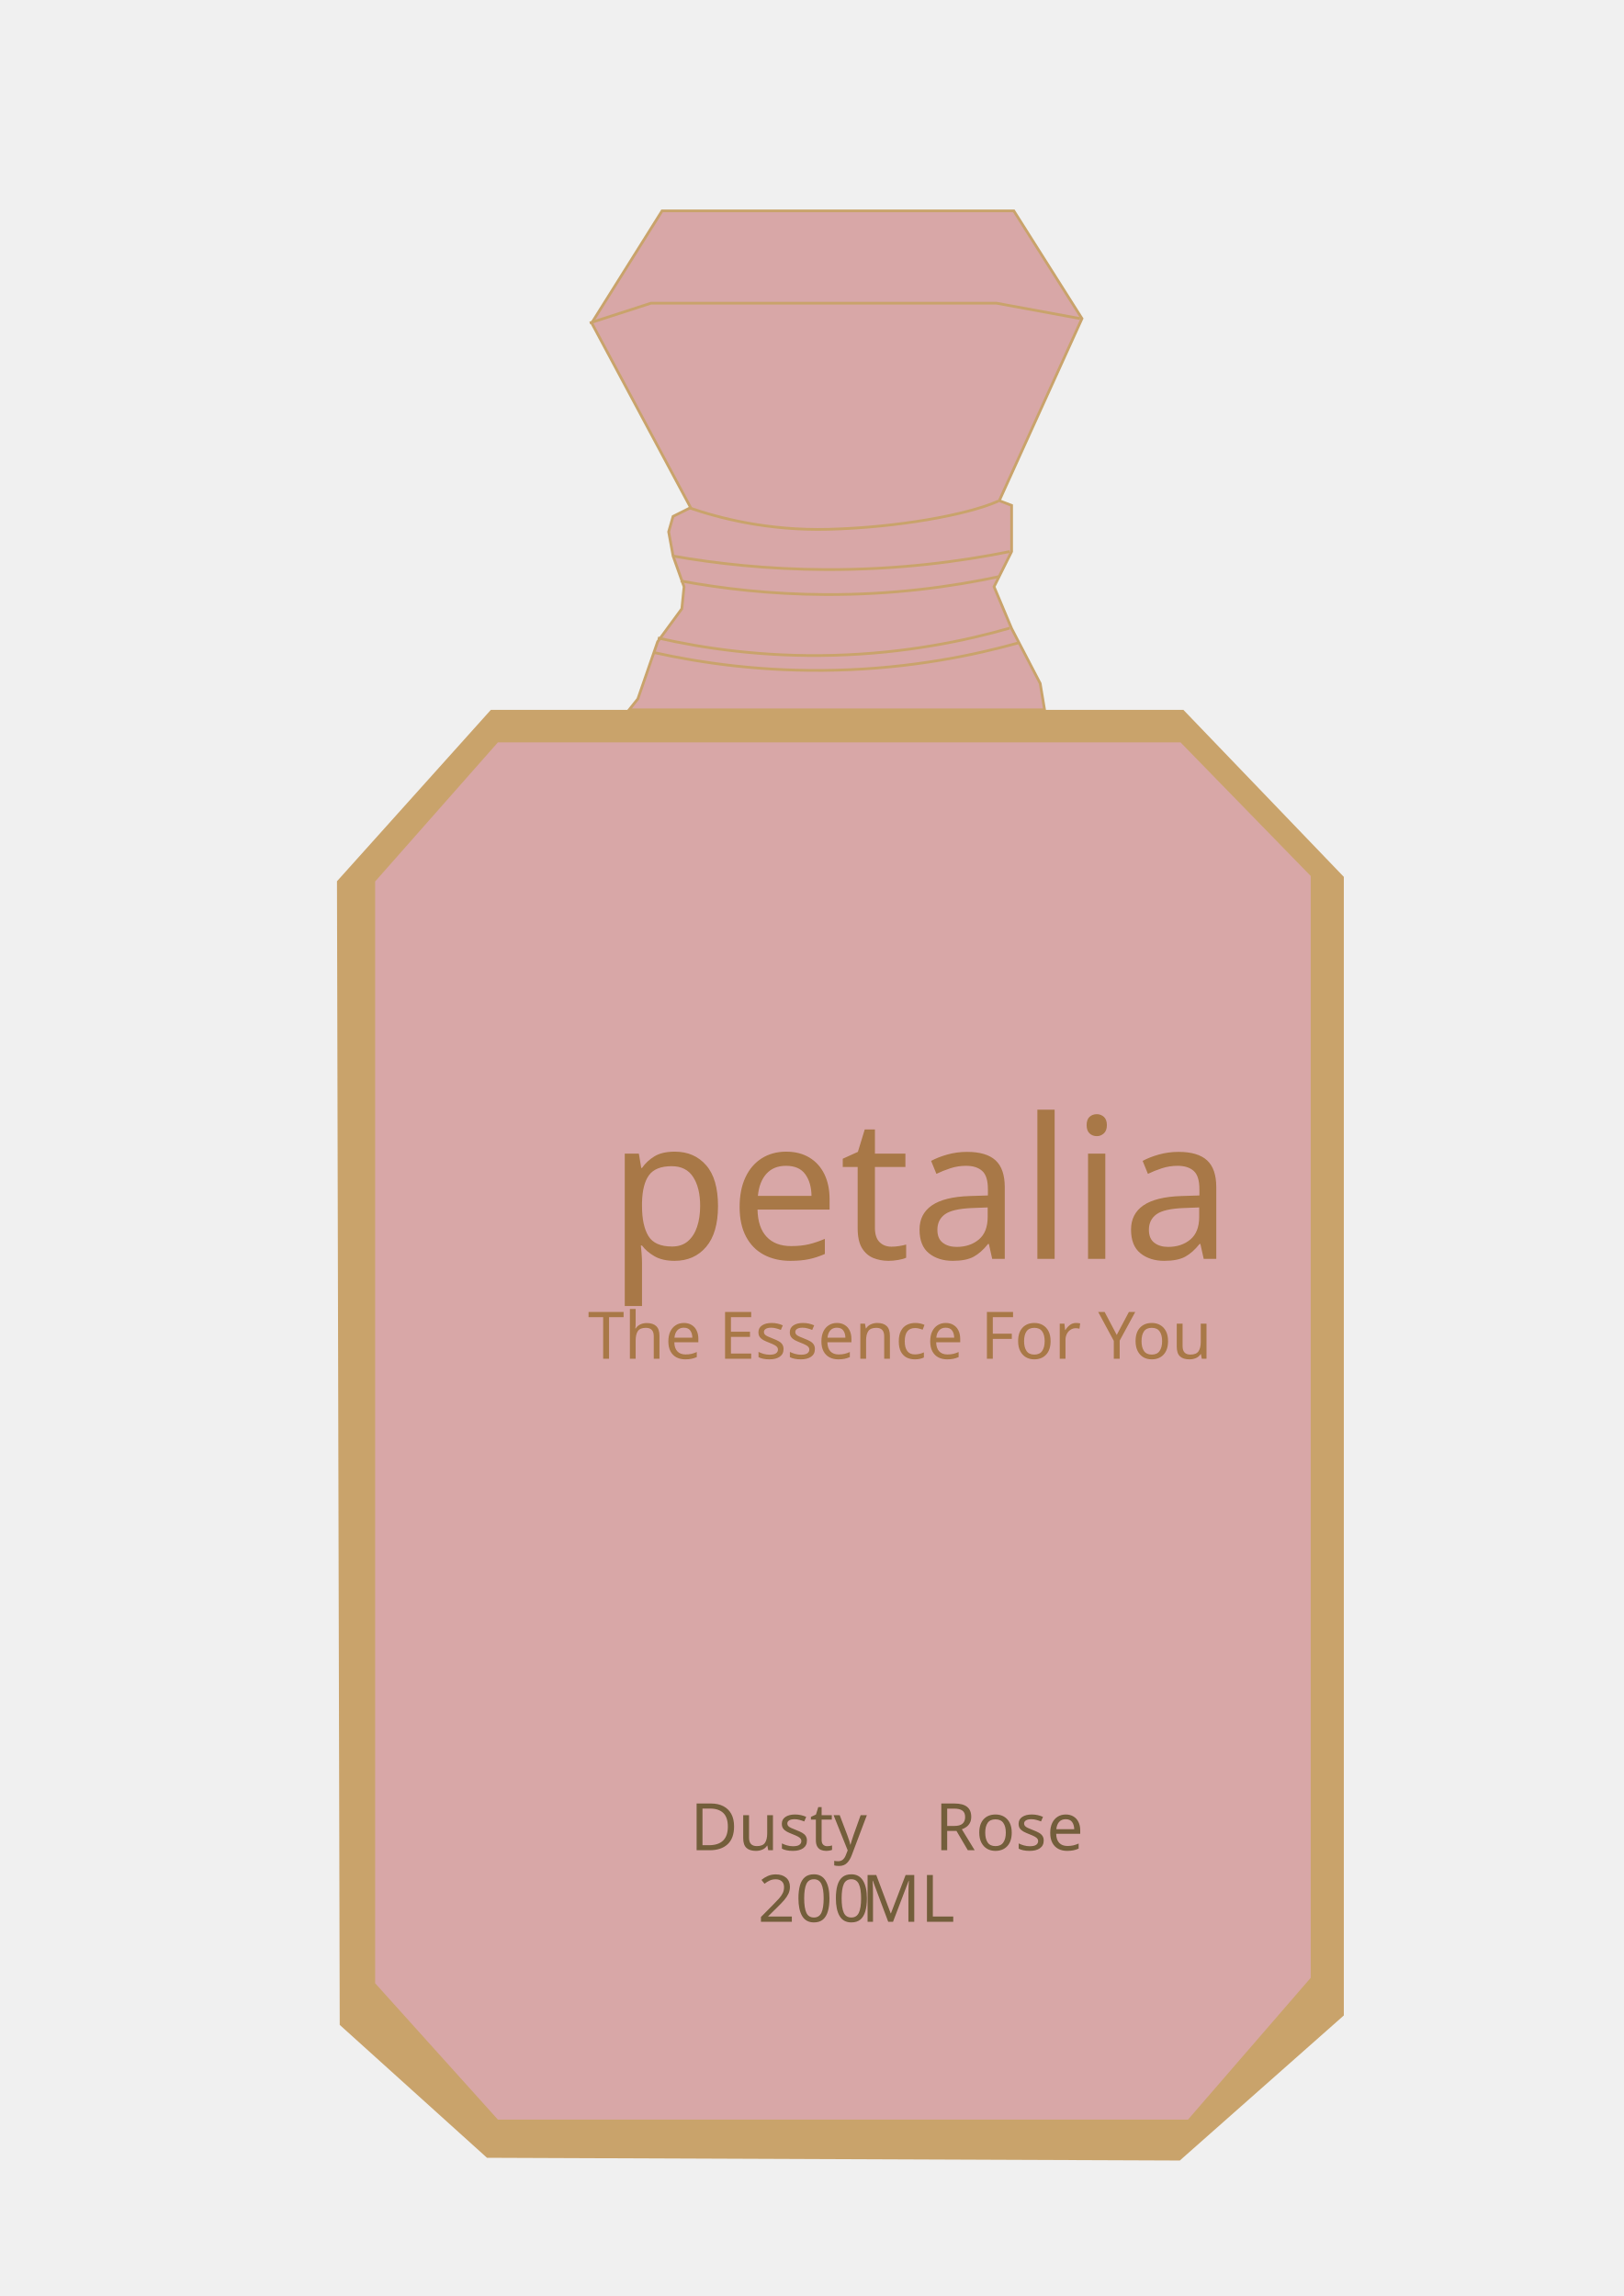
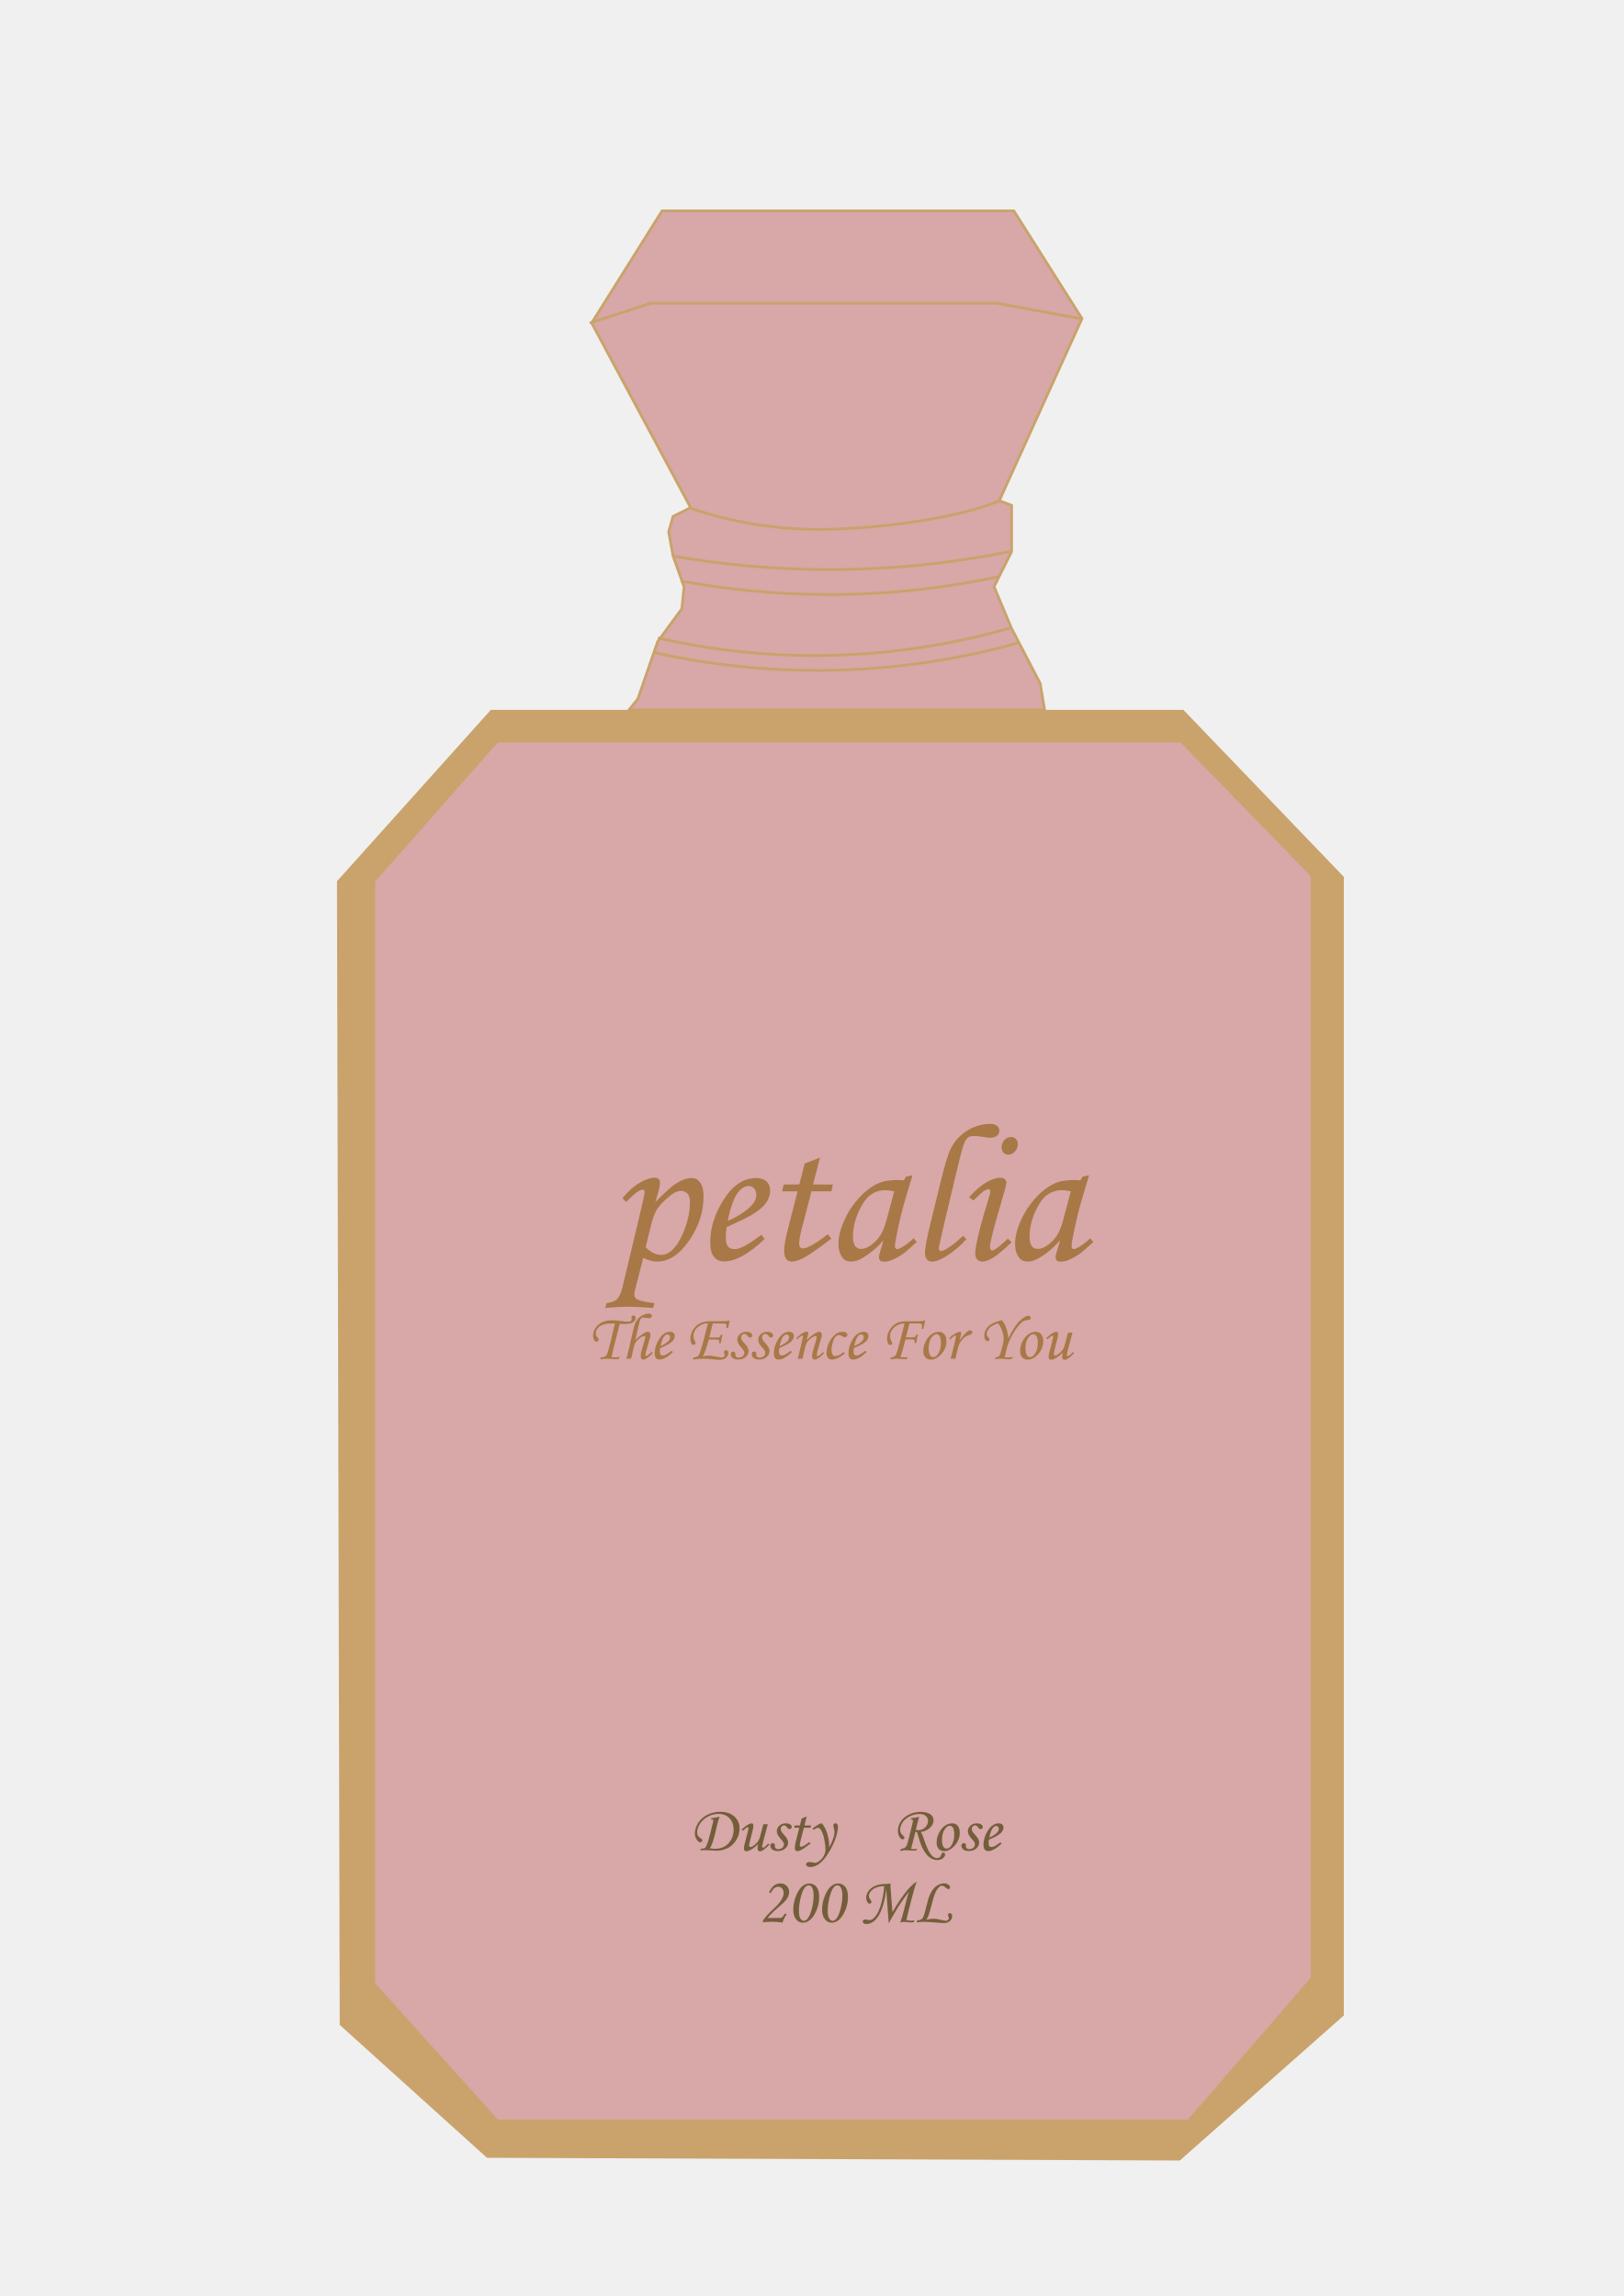
<svg xmlns="http://www.w3.org/2000/svg" id="Layer_1" version="1.1" viewBox="0 0 595.28 841.89">
  <defs>
    <style>
      .st0, .st1, .st2, .st3, .st4 {
        stroke-miterlimit: 10;
      }

      .st0, .st4 {
        stroke: #c9a36b;
      }

      .st0, .st5 {
        fill: #d8a7a7;
      }

-       .st6, .st7 {
-         fill: #a87847;
-       }
- 
-       .st6, .st7, .st8, .st9 {
-         isolation: isolate;
-       }
- 
-       .st6, .st7, .st9 {
-         font-family: MonotypeCorsiva, 'Monotype Corsiva';
-       }
- 
-       .st6, .st9 {
-         font-size: 24px;
-       }
- 
      .st1 {
        fill: #ddccbf;
      }

      .st1, .st3 {
        stroke: #010101;
      }

-       .st7 {
-         font-size: 72px;
-       }
- 
      .st2 {
        fill: #fff;
        stroke: #231f20;
+       }
+ 
+       .st6 {
+         fill: #a87847;
      }

      .st3, .st4 {
        fill: none;
      }

+       .st7 {
+         isolation: isolate;
+       }
+ 
+       .st8 {
+         fill: #c9a36b;
+       }
+ 
      .st9 {
        fill: #735e3b;
-       }
- 
-       .st10 {
-         fill: #c9a36b;
      }
    </style>
  </defs>
  <path class="st2" d="M364.54,303.21" />
-   <polygon class="st10" points="433.84 260.28 492.67 321.53 492.67 739.02 432.54 792.21 178.54 791.21 124.55 742.48 123.54 323.14 179.96 260.28 433.84 260.28" />
+   <polygon class="st8" points="433.84 260.28 492.67 321.53 492.67 739.02 432.54 792.21 178.54 791.21 124.55 742.48 123.54 323.14 179.96 260.28 433.84 260.28" />
  <path class="st3" d="M-94.88,431.14" />
  <path class="st3" d="M520.88,260.28" />
  <path class="st3" d="M42.9,20.79" />
  <g>
    <polygon class="st0" points="242.73 77.32 371.68 77.32 396.67 116.81 366.36 183.58 370.87 185.32 370.87 202.25 364.43 215.14 370.87 230.46 381.35 250.6 382.96 260.28 230.64 260.28 233.86 256.25 241.11 235.29 249.98 223.2 250.78 215.14 246.76 203.86 245.14 194.99 246.76 189.35 253.2 186.13 216.93 118.43 242.73 77.32" />
    <path class="st4" d="M246.54,203.86c15.91,2.78,34.83,4.9,56.15,4.99,26.25.11,49.09-2.89,67.48-6.6" />
    <path class="st4" d="M370.16,230.32c-16.11,4.62-38.12,9.24-64.49,9.96-26.15.71-48.22-2.65-64.49-6.35" />
    <polyline class="st4" points="216.22 118.43 238.65 111.17 268.61 111.17 343.57 111.17 365.33 111.17 395.96 116.81" />
    <path class="st4" d="M373.69,235.64c-16.71,4.68-39.54,9.37-66.89,10.09-27.13.72-50.01-2.69-66.89-6.43" />
    <path class="st4" d="M249.54,213.02c15.03,2.78,32.91,4.9,53.06,4.99,24.8.11,46.39-2.89,63.76-6.6" />
    <path class="st4" d="M252.49,186.13c11.19,3.87,29.05,8.52,51.27,7.95,25.11-.65,50.95-5.27,62.28-10.37" />
  </g>
  <path class="st1" d="M409.07,184.67" />
  <polygon class="st5" points="182.54 272.21 432.8 272.21 480.54 321.21 480.54 725.21 435.54 777.21 182.54 777.21 137.54 727.21 137.54 323.21 182.54 272.21" />
-   <g class="st8">
-     <g class="st8">
-       <text class="st7" transform="translate(222.92 461.6)">
-         <tspan x="0" y="0">petalia</tspan>
-       </text>
+   <g class="st7">
+     <g class="st7">
+       <g class="st7">
+         <g class="st7">
+           <path class="st6" d="M229.56,440.75l-1.37-1.41c2.13-2.55,4.25-4.44,6.36-5.66s3.94-1.83,5.48-1.83c.59,0,1.05.15,1.39.44.34.29.51.72.51,1.28,0,.68-.08,1.38-.23,2.09-.15.71-.63,2.41-1.42,5.08,3.59-3.59,6.03-5.8,7.35-6.64,2.2-1.43,4.22-2.14,6.05-2.14,1.2,0,2.2.56,3.02,1.69.82,1.12,1.23,2.82,1.23,5.1,0,5.67-1.77,11.06-5.3,16.17s-7.45,7.66-11.73,7.66c-1.69,0-3.37-.46-5.06-1.37l-3,11.6c-.19.7-.28,1.28-.28,1.72,0,.87.33,1.49.98,1.86,1.01.59,3.13,1.07,6.36,1.44l-.46,1.76c-3.77-.3-6.74-.46-8.89-.46s-5.11.15-8.65.46l.46-1.76c1.78-.19,3.08-.68,3.88-1.48s1.46-2.21,1.95-4.25l6.36-26.68c1.2-4.97,1.79-7.73,1.79-8.3,0-.61-.29-.91-.88-.91-1.03,0-3,1.51-5.91,4.54ZM236.69,457.35c1.85,1.85,3.75,2.78,5.69,2.78,2.81,0,5.27-2.19,7.39-6.57s3.18-8.66,3.18-12.83c0-1.34-.3-2.35-.9-3.04-.6-.69-1.4-1.04-2.4-1.04-1.12,0-2.39.55-3.79,1.65-2.18,1.71-3.84,3.41-4.98,5.1-.82,1.22-1.59,3.33-2.32,6.33l-1.87,7.63Z" />
+           <path class="st6" d="M279.13,452.78l1.16,1.55c-5.74,5.46-10.66,8.19-14.77,8.19-1.66,0-2.94-.56-3.81-1.69s-1.32-2.93-1.32-5.41c0-5.02,1.52-10.01,4.57-14.98,3.42-5.65,7.51-8.47,12.27-8.47,1.66,0,2.94.42,3.81,1.25s1.32,1.97,1.32,3.43-.53,3.02-1.58,4.5-2.94,3.01-5.66,4.61c-1.36.77-4.27,2.17-8.72,4.18-.21,1.27-.32,2.47-.32,3.62,0,1.66.26,2.82.79,3.48s1.29.98,2.3.98,2.02-.27,3.16-.81c1.55-.73,3.81-2.2,6.79-4.43ZM266.83,447.68c3.77-1.69,6.61-3.5,8.51-5.45,1.29-1.36,1.93-2.71,1.93-4.04,0-1.01-.26-1.81-.79-2.41s-1.21-.9-2.06-.9-1.71.33-2.53.98c-1.1.87-2.03,2.18-2.78,3.94-1.08,2.58-1.84,5.2-2.29,7.88Z" />
+           <path class="st6" d="M295.03,426.62l5.58-2.14-2.53,9.84h7.28l-.56,2.5h-7.29l-3.07,11.78c-.97,3.54-1.46,6-1.46,7.38,0,.63.13,1.09.4,1.37.27.28.64.42,1.11.42.73,0,1.84-.43,3.34-1.3,1.97-1.15,3.84-2.45,5.62-3.9l1.34,1.62c-5.13,3.87-8.57,6.23-10.3,7.1-1.73.87-3.13,1.3-4.18,1.3-.87,0-1.55-.32-2.06-.95-.5-.63-.76-1.66-.76-3.09,0-1.69.44-4.27,1.34-7.73l3.58-13.99h-5.7l.63-2.5h5.7l1.97-7.7Z" />
+           <path class="st6" d="M332.19,431.44l2.32-.49-2.64,8.89c-1.05,3.54-2.05,7.62-2.99,12.23-.52,2.51-.77,4.12-.77,4.85s.29,1.09.88,1.09c.38,0,.97-.25,1.79-.74,1.45-.87,2.85-1.95,4.18-3.23l1.12,1.37c-2.67,2.44-4.38,3.91-5.13,4.43-1.5,1.03-2.93,1.79-4.29,2.29-.89.33-1.76.49-2.6.49-.61,0-1.07-.14-1.37-.42s-.46-.69-.46-1.23c0-.35.09-.83.28-1.44l1.41-4.78c-2.02,2.41-4.42,4.49-7.21,6.22-1.71,1.08-3.28,1.62-4.71,1.62s-2.4-.48-3.13-1.44c-.98-1.29-1.48-2.98-1.48-5.06,0-2.48.66-5.25,1.99-8.3s3.1-5.81,5.33-8.3,4.57-4.31,7.03-5.48c1.9-.89,4.34-1.34,7.31-1.34.75,0,1.51.05,2.29.14l.84-1.37ZM327.83,436.81c-1.27-.26-2.33-.39-3.2-.39-2.11,0-3.95.58-5.52,1.74s-3.03,3.25-4.38,6.26-2.02,6.02-2.02,9.02c0,1.59.27,2.74.81,3.45s1.24,1.05,2.11,1.05c1.62,0,3.35-.87,5.2-2.62s3.21-4.26,4.08-7.54l2.92-10.97Z" />
+           <path class="st6" d="M353.07,453.13l1.2,1.27c-1.83,2.06-3.99,3.94-6.49,5.64s-4.55,2.55-6.17,2.55c-.73,0-1.32-.28-1.79-.83s-.7-1.31-.7-2.27c0-1.88.73-5.77,2.18-11.67l3.79-15.43c1.38-5.58,2.54-9.32,3.48-11.21,1.45-2.87,3.5-5.1,6.16-6.69,2.66-1.59,5.46-2.38,8.41-2.38,1.01,0,1.8.24,2.37.73.57.48.86,1.07.86,1.75,0,.76-.28,1.38-.84,1.86s-1.38.73-2.45.73c-.7,0-1.69-.12-2.98-.35-1.12-.19-2.16-.28-3.12-.28s-1.68.2-2.17.59c-.68.56-1.29,1.74-1.84,3.53-.55,1.8-1.44,5.34-2.68,10.64l-3.51,14.73c-1.74,7.38-2.6,11.24-2.6,11.57,0,.75.27,1.12.81,1.12s1.27-.3,2.25-.91c1.95-1.22,3.89-2.78,5.84-4.68Z" />
+           <path class="st6" d="M356.83,440.19l-1.55-1.2c2.34-2.58,4.48-4.41,6.41-5.5,1.93-1.09,3.58-1.63,4.93-1.63.75,0,1.32.16,1.72.49s.6.77.6,1.34c0,.68-.76,3.56-2.28,8.65-2.48,8.32-3.72,13.34-3.72,15.05,0,.33.08.6.25.83s.34.33.53.33c.75,0,2.67-1.45,5.77-4.36l1.37,1.34c-3.21,3.02-5.55,4.96-7.03,5.8s-2.68,1.27-3.62,1.27c-.82,0-1.47-.26-1.95-.77s-.72-1.23-.72-2.14c0-2.93,1.76-10.09,5.27-21.48.16-.54.25-1.02.25-1.44,0-.47-.21-.7-.63-.7-.47,0-1,.19-1.6.56s-1.93,1.57-3.99,3.59ZM370.65,416.92c.73,0,1.32.24,1.79.72s.7,1.1.7,1.85c0,1.03-.36,1.94-1.07,2.72s-1.52,1.18-2.41,1.18c-.7,0-1.29-.25-1.76-.74s-.7-1.14-.7-1.93c0-1.05.34-1.95,1.02-2.69s1.49-1.11,2.43-1.11Z" />
+           <path class="st6" d="M396.94,431.44l2.32-.49-2.64,8.89c-1.05,3.54-2.05,7.62-2.99,12.23-.52,2.51-.77,4.12-.77,4.85s.29,1.09.88,1.09c.38,0,.97-.25,1.79-.74,1.45-.87,2.85-1.95,4.18-3.23l1.12,1.37c-2.67,2.44-4.38,3.91-5.13,4.43-1.5,1.03-2.93,1.79-4.29,2.29-.89.33-1.76.49-2.6.49-.61,0-1.07-.14-1.37-.42s-.46-.69-.46-1.23c0-.35.09-.83.28-1.44l1.41-4.78c-2.02,2.41-4.42,4.49-7.21,6.22-1.71,1.08-3.28,1.62-4.71,1.62s-2.4-.48-3.13-1.44c-.98-1.29-1.48-2.98-1.48-5.06,0-2.48.66-5.25,1.99-8.3s3.1-5.81,5.33-8.3,4.57-4.31,7.03-5.48c1.9-.89,4.34-1.34,7.31-1.34.75,0,1.51.05,2.29.14l.84-1.37ZM392.58,436.81c-1.27-.26-2.33-.39-3.2-.39-2.11,0-3.95.58-5.52,1.74s-3.03,3.25-4.38,6.26-2.02,6.02-2.02,9.02c0,1.59.27,2.74.81,3.45s1.24,1.05,2.11,1.05c1.62,0,3.35-.87,5.2-2.62s3.21-4.26,4.08-7.54l2.92-10.97Z" />
+         </g>
+       </g>
    </g>
  </g>
-   <g class="st8">
-     <g class="st8">
-       <text class="st6" transform="translate(215.54 498.21)">
-         <tspan x="0" y="0">The Essence For You</tspan>
-       </text>
+   <g class="st7">
+     <g class="st7">
+       <g class="st7">
+         <g class="st7">
+           <path class="st6" d="M227.15,497.54l-.16.67c-.54.12-.98.18-1.32.18s-.87-.04-1.63-.11c-.57-.05-1.08-.07-1.54-.07-.78,0-1.59.07-2.41.21l.16-.64c.79-.08,1.36-.24,1.72-.49.26-.18.48-.49.66-.92s.6-1.95,1.25-4.54l1.5-6.21.08-.29c-.46-.02-.81-.04-1.04-.04-1.45,0-2.59.16-3.44.47s-1.48.77-1.91,1.36-.64,1.24-.64,1.93c0,.24.04.47.13.67.06.14.23.37.52.68.27.29.4.56.4.8,0,.21-.08.39-.23.54-.16.15-.34.22-.56.22-.33,0-.59-.16-.8-.47-.3-.46-.45-1.05-.45-1.76,0-.95.29-1.88.88-2.78s1.4-1.59,2.43-2.09,2.29-.74,3.76-.74c.7,0,1.82.1,3.36.3,1.09.14,1.89.21,2.38.21s.84-.08,1.04-.25.3-.38.3-.66c0-.05-.01-.16-.04-.33-.02-.15-.04-.25-.04-.29,0-.21.07-.39.21-.53s.31-.21.5-.21c.23,0,.43.09.58.26s.23.4.23.69c0,.59-.32,1.11-.95,1.54-.63.43-1.69.64-3.17.64-.53,0-1.1-.02-1.7-.07-.08.28-.33,1.23-.74,2.86l-1.02,4.05-.62,2.47-.65,2.82c.52.06.96.09,1.3.09.52,0,1.07-.07,1.64-.2Z" />
+           <path class="st6" d="M238.99,495.73l.3.43c-.72.8-1.46,1.43-2.21,1.9-.52.32-.94.48-1.28.48-.27,0-.49-.11-.66-.33s-.25-.56-.25-1.02c0-.31.06-.77.19-1.37s.49-1.88,1.1-3.85c.27-.97.4-1.54.4-1.7,0-.25-.13-.38-.4-.38-.33,0-.74.16-1.23.49-.69.45-1.3,1.03-1.83,1.73-.34.45-.61,1.11-.81,2l-.92,4.09h-1.75c.38-1.37.66-2.48.87-3.35l1.72-7.52c.31-1.39.72-2.46,1.24-3.21.51-.75,1.18-1.35,2-1.79s1.64-.67,2.44-.67c.34,0,.6.08.8.25.2.17.29.38.29.63,0,.21-.1.4-.29.56-.19.16-.45.24-.78.24-.19,0-.43-.02-.73-.06-.67-.1-1.14-.15-1.4-.15-.36,0-.65.15-.88.44-.23.29-.46.97-.7,2.05l-1.31,5.78c.93-.97,1.94-1.8,3.04-2.47.64-.4,1.16-.6,1.55-.6.31,0,.54.09.72.27.17.18.26.43.26.75,0,.27-.03.53-.09.8-.1.46-.34,1.3-.72,2.51-.51,1.67-.81,2.71-.9,3.12-.09.41-.14.77-.14,1.09,0,.12.02.22.06.28s.11.09.19.09c.19,0,.54-.22,1.05-.67.29-.24.64-.53,1.05-.87Z" />
+           <path class="st6" d="M246.28,495.27l.39.52c-1.91,1.82-3.55,2.73-4.92,2.73-.55,0-.98-.19-1.27-.56s-.44-.98-.44-1.8c0-1.67.51-3.34,1.52-4.99,1.14-1.88,2.5-2.82,4.09-2.82.55,0,.98.14,1.27.42s.44.66.44,1.14-.18,1.01-.53,1.5-.98,1-1.89,1.54c-.45.26-1.42.72-2.91,1.39-.07.42-.11.82-.11,1.21,0,.55.09.94.26,1.16s.43.33.77.33.67-.09,1.05-.27c.52-.24,1.27-.73,2.26-1.48ZM242.18,493.57c1.26-.56,2.2-1.17,2.84-1.82.43-.45.64-.9.64-1.35,0-.34-.09-.6-.26-.8s-.4-.3-.69-.3-.57.11-.84.33c-.37.29-.68.73-.93,1.31-.36.86-.61,1.73-.76,2.62Z" />
+           <path class="st6" d="M266.9,486.98h-.62c.06-.4.09-.71.09-.95,0-.31-.13-.52-.39-.62s-1.25-.15-2.96-.15h-1.71s-1.29,5.18-1.29,5.18h2.42c.76,0,1.23-.06,1.41-.17s.3-.4.38-.85h.67c-.25.95-.47,1.98-.67,3.12h-.6c.04-.37.06-.65.06-.86,0-.09-.05-.19-.16-.32-.05-.06-.16-.11-.3-.13-.21-.04-.54-.06-.99-.06h-2.4c-.69,2.65-1.41,4.73-2.16,6.24.73-.23,1.37-.34,1.94-.34.94,0,2.09.15,3.45.45.72.16,1.21.25,1.47.25.34,0,.62-.09.83-.26.21-.17.32-.37.32-.58,0-.12-.05-.33-.16-.61-.07-.2-.1-.38-.1-.55s.07-.34.22-.48.32-.21.52-.21c.24,0,.44.09.6.28s.24.44.24.75c0,.66-.29,1.25-.87,1.75-.58.5-1.35.75-2.3.75-.5,0-1.13-.04-1.9-.13-1.68-.19-2.96-.28-3.85-.28-1.16,0-2.51.09-4.06.28l.19-.65c.93-.26,1.47-.44,1.64-.56s.3-.3.41-.53c.37-.74.86-2.23,1.46-4.46.6-2.23,1.2-4.59,1.82-7.07-.94,0-1.83.22-2.66.67s-1.49,1.02-1.96,1.74c-.47.71-.7,1.46-.7,2.25,0,.33.03.63.1.88.07.25.22.6.45,1.05.15.27.22.5.22.67s-.07.32-.22.46c-.14.13-.32.2-.53.2-.3,0-.54-.15-.72-.46-.26-.45-.4-1.05-.4-1.82,0-1.64.62-3.11,1.86-4.42s3.05-1.96,5.43-1.96h4.02c1.39,0,2.42-.09,3.08-.27-.31,1.3-.51,2.23-.6,2.78Z" />
+           <path class="st6" d="M273.59,488.35c.7,0,1.23.13,1.61.4s.57.58.57.93c0,.21-.08.39-.24.55s-.35.23-.58.23c-.15,0-.28-.03-.39-.1s-.27-.23-.47-.5c-.38-.51-.76-.76-1.14-.76-.32,0-.6.12-.85.37-.25.25-.37.55-.37.92,0,.32.08.63.23.93.16.3.55.79,1.18,1.46.87.92,1.3,1.79,1.3,2.62s-.35,1.55-1.05,2.17c-.7.62-1.61.93-2.72.93-.93,0-1.62-.19-2.07-.57s-.68-.85-.68-1.4c0-.27.09-.5.26-.68s.38-.27.63-.27c.22,0,.41.07.56.22s.23.31.23.51c0,.08,0,.18-.02.3,0,.1,0,.19,0,.26,0,.26.11.48.33.66.21.18.5.27.86.27.42,0,.79-.07,1.11-.22.32-.14.57-.36.75-.66.18-.29.27-.58.27-.87s-.08-.56-.25-.84c-.17-.28-.54-.75-1.13-1.39-.81-.91-1.22-1.78-1.22-2.61,0-.76.31-1.43.93-2.01s1.4-.86,2.36-.86Z" />
+           <path class="st6" d="M281.27,488.35c.7,0,1.23.13,1.61.4s.57.58.57.93c0,.21-.08.39-.24.55s-.35.23-.58.23c-.15,0-.28-.03-.39-.1s-.27-.23-.47-.5c-.38-.51-.76-.76-1.14-.76-.32,0-.6.12-.85.37-.25.25-.37.55-.37.92,0,.32.08.63.23.93.16.3.55.79,1.18,1.46.87.92,1.3,1.79,1.3,2.62s-.35,1.55-1.05,2.17c-.7.62-1.61.93-2.72.93-.93,0-1.62-.19-2.07-.57s-.68-.85-.68-1.4c0-.27.09-.5.26-.68s.38-.27.63-.27c.22,0,.41.07.56.22s.23.31.23.51c0,.08,0,.18-.02.3,0,.1,0,.19,0,.26,0,.26.11.48.33.66.21.18.5.27.86.27.42,0,.79-.07,1.11-.22.32-.14.57-.36.75-.66.18-.29.27-.58.27-.87s-.08-.56-.25-.84c-.17-.28-.54-.75-1.13-1.39-.81-.91-1.22-1.78-1.22-2.61,0-.76.31-1.43.93-2.01s1.4-.86,2.36-.86Z" />
+           <path class="st6" d="M289.94,495.27l.39.52c-1.91,1.82-3.55,2.73-4.92,2.73-.55,0-.98-.19-1.27-.56s-.44-.98-.44-1.8c0-1.67.51-3.34,1.52-4.99,1.14-1.88,2.5-2.82,4.09-2.82.55,0,.98.14,1.27.42s.44.66.44,1.14-.18,1.01-.53,1.5-.98,1-1.89,1.54c-.45.26-1.42.72-2.91,1.39-.07.42-.11.82-.11,1.21,0,.55.09.94.26,1.16s.43.33.77.33.67-.09,1.05-.27c.52-.24,1.27-.73,2.26-1.48ZM285.84,493.57c1.26-.56,2.2-1.17,2.84-1.82.43-.45.64-.9.64-1.35,0-.34-.09-.6-.26-.8s-.4-.3-.69-.3-.57.11-.84.33c-.37.29-.68.73-.93,1.31-.36.86-.61,1.73-.76,2.62Z" />
+           <path class="st6" d="M292.31,491.11l-.4-.41c1-.96,1.8-1.59,2.39-1.91.59-.31,1.1-.47,1.52-.47.16,0,.29.04.39.11s.14.15.14.25c0,.07-.02.2-.06.38l-.53,2.36c.8-.88,1.79-1.71,2.99-2.47.64-.4,1.17-.6,1.58-.6.3,0,.54.1.71.29.17.2.26.48.26.84,0,.24-.04.52-.11.82-.12.51-.45,1.61-.98,3.32-.5,1.59-.75,2.65-.75,3.18,0,.16.02.28.07.36s.11.12.2.12c.23,0,.58-.22,1.07-.66.34-.31.69-.6,1.03-.87l.29.42c-.72.79-1.46,1.43-2.24,1.91-.49.31-.9.47-1.22.47-.3,0-.53-.11-.69-.32s-.25-.56-.25-1.05c0-.7.43-2.43,1.3-5.19.27-.98.4-1.56.4-1.72,0-.24-.14-.36-.43-.36-.31,0-.71.16-1.21.49-.73.48-1.35,1.06-1.84,1.71-.31.42-.57,1.1-.79,2.02l-.95,4.1h-1.75c.33-1.17.61-2.3.86-3.37l1.04-4.46c.04-.18.06-.31.06-.39,0-.21-.08-.32-.23-.32-.12,0-.3.08-.54.25-.48.32-.94.72-1.36,1.18Z" />
+           <path class="st6" d="M309.43,495.67l.25.68c-1.86,1.46-3.43,2.19-4.71,2.19-.68,0-1.17-.24-1.48-.73s-.46-1.1-.46-1.84c0-1.23.33-2.5.98-3.81s1.45-2.3,2.39-3c.73-.54,1.56-.81,2.48-.81.58,0,1.02.11,1.31.33s.45.48.45.8c0,.24-.08.44-.23.59s-.38.23-.66.23-.62-.12-1.05-.38c-.45-.27-.82-.4-1.11-.4-.38,0-.76.17-1.14.52-.38.35-.74,1.02-1.08,2.02-.34,1-.52,2-.52,3.01,0,.74.14,1.31.43,1.72.21.31.51.47.89.47.91,0,2-.53,3.27-1.59Z" />
+           <path class="st6" d="M317.29,495.27l.39.52c-1.91,1.82-3.55,2.73-4.92,2.73-.55,0-.98-.19-1.27-.56s-.44-.98-.44-1.8c0-1.67.51-3.34,1.52-4.99,1.14-1.88,2.5-2.82,4.09-2.82.55,0,.98.14,1.27.42s.44.66.44,1.14-.18,1.01-.53,1.5-.98,1-1.89,1.54c-.45.26-1.42.72-2.91,1.39-.07.42-.11.82-.11,1.21,0,.55.09.94.26,1.16s.43.33.77.33.67-.09,1.05-.27c.52-.24,1.27-.73,2.26-1.48ZM313.19,493.57c1.26-.56,2.2-1.17,2.84-1.82.43-.45.64-.9.64-1.35,0-.34-.09-.6-.26-.8s-.4-.3-.69-.3-.57.11-.84.33c-.37.29-.68.73-.93,1.31-.36.86-.61,1.73-.76,2.62Z" />
+           <path class="st6" d="M338.52,487.29h-.63c.13-.66.2-1.08.2-1.27,0-.26-.09-.45-.27-.57s-.52-.19-1.02-.19h-.75s-.25,0-.25,0h-2.34c-.05.18-.17.64-.38,1.37-.42,1.52-.74,2.76-.96,3.73h2.28c.55,0,.91-.05,1.08-.16s.3-.39.41-.83h.63c-.24.98-.45,2.01-.63,3.08h-.64c.05-.45.08-.71.08-.79,0-.19-.09-.33-.28-.42-.11-.05-.41-.09-.89-.11h-2.24c-.23,1.09-.52,2.26-.89,3.52-.37,1.26-.68,2.23-.95,2.92.62.1,1.18.15,1.67.15.32,0,.63-.02.95-.07l-.2.67c-.23.02-.44.04-.63.04-.17,0-.71-.03-1.62-.08-.54-.04-1-.06-1.37-.06-.76,0-1.57.07-2.43.21l.14-.64c.7-.15,1.15-.3,1.38-.47s.39-.36.51-.6c.24-.48.7-1.95,1.36-4.43l1.79-7.02c-1.05.03-1.96.27-2.75.7s-1.41,1.03-1.88,1.76-.7,1.49-.7,2.24c0,.3.04.62.12.94.04.18.15.44.33.77.23.41.34.7.34.87s-.07.31-.2.43-.3.18-.52.18c-.31,0-.57-.16-.76-.49-.27-.44-.4-1.06-.4-1.86,0-1.57.61-3.02,1.84-4.34,1.23-1.31,2.84-1.97,4.85-1.97h4.5c.5,0,1.05-.03,1.65-.09.18-.02.57-.1,1.16-.25-.4,1.63-.64,2.68-.71,3.13Z" />
+           <path class="st6" d="M344.31,488.35c.77,0,1.4.3,1.91.91s.76,1.46.76,2.54c0,1.73-.61,3.29-1.83,4.67s-2.51,2.07-3.87,2.07c-.84,0-1.51-.27-2.02-.82s-.77-1.29-.77-2.24c0-1.64.47-3.16,1.41-4.55,1.18-1.73,2.65-2.59,4.41-2.59ZM343.31,489.23c-.66,0-1.31.47-1.93,1.42s-.93,2.26-.93,3.93c0,1.02.19,1.82.57,2.4.28.43.66.64,1.12.64.66,0,1.25-.41,1.79-1.22.69-1.05,1.03-2.36,1.03-3.93,0-1.17-.16-2.01-.47-2.51s-.71-.75-1.19-.75Z" />
+           <path class="st6" d="M350.26,498.21h-1.75l.82-3.15c.4-1.55.75-3.02,1.04-4.41.07-.34.11-.56.11-.64,0-.19-.09-.28-.26-.28-.12,0-.3.08-.54.24s-.68.56-1.31,1.19l-.36-.41c.75-.8,1.5-1.41,2.24-1.81s1.32-.6,1.72-.6c.14,0,.25.03.33.1s.12.15.12.25-.05.37-.15.81l-.51,2.11c.79-1.25,1.68-2.31,2.68-3.2.48-.42.88-.63,1.2-.63.23,0,.43.08.59.23.16.15.24.33.24.53s-.08.39-.23.54-.53.32-1.14.53c-.58.2-1.05.43-1.41.7s-.76.69-1.19,1.25-.74,1.05-.91,1.47c-.17.42-.43,1.39-.79,2.91l-.53,2.27Z" />
+           <path class="st6" d="M371.3,497.52l-.25.69c-.49.12-.9.19-1.24.19-.37,0-.85-.03-1.46-.09-.57-.06-1.02-.09-1.36-.09-.48,0-1.21.05-2.19.16l.2-.6c.73-.19,1.2-.39,1.38-.61s.5-1.15.94-2.81.66-2.74.66-3.26c0-1.05-.2-2.12-.61-3.22s-.91-1.99-1.52-2.67c-1.15.42-1.97.82-2.47,1.19s-.89.83-1.2,1.37-.45,1.01-.45,1.42.18.77.54,1.11c.3.3.46.56.46.79,0,.2-.06.37-.18.5s-.27.2-.45.2c-.32,0-.59-.16-.81-.47-.3-.43-.45-.95-.45-1.55,0-.87.24-1.68.73-2.45s1.16-1.41,2.03-1.92c.51-.3,1.34-.63,2.51-.97.43-.12.82-.25,1.16-.39.66.79,1.19,1.72,1.59,2.78s.67,2.39.82,3.97c1.45-3.05,2.83-5.2,4.15-6.44s2.38-1.86,3.21-1.86c.26,0,.47.07.63.22s.25.33.25.55-.1.41-.29.55c-.19.14-.56.23-1.12.27-.55.04-.97.15-1.27.33-.59.36-1.28,1.02-2.07,2-.79.97-1.58,2.18-2.35,3.64s-1.36,2.97-1.77,4.54c-.4,1.57-.62,2.6-.65,3.08.37.06.73.09,1.09.09.55,0,1.15-.08,1.81-.23Z" />
+           <path class="st6" d="M379.81,488.35c.77,0,1.4.3,1.91.91s.76,1.46.76,2.54c0,1.73-.61,3.29-1.83,4.67s-2.51,2.07-3.87,2.07c-.84,0-1.51-.27-2.02-.82s-.77-1.29-.77-2.24c0-1.64.47-3.16,1.41-4.55,1.18-1.73,2.65-2.59,4.41-2.59ZM378.82,489.23c-.66,0-1.31.47-1.93,1.42s-.93,2.26-.93,3.93c0,1.02.19,1.82.57,2.4.28.43.66.64,1.12.64.66,0,1.25-.41,1.79-1.22.69-1.05,1.03-2.36,1.03-3.93,0-1.17-.16-2.01-.47-2.51s-.71-.75-1.19-.75Z" />
+           <path class="st6" d="M391.52,488.66h1.67l-1.1,4.1c-.65,2.38-.97,3.73-.97,4.06,0,.15.04.26.11.34s.15.12.23.12c.13,0,.29-.06.47-.18.26-.18.75-.63,1.46-1.36l.39.43c-1.57,1.63-2.73,2.45-3.47,2.45-.25,0-.46-.1-.64-.29s-.26-.46-.26-.81c0-.41.08-.95.25-1.63-.7.8-1.55,1.5-2.58,2.1-.68.4-1.27.6-1.77.6-.27,0-.49-.09-.64-.27-.16-.18-.23-.47-.23-.86,0-.3.04-.63.11-.99.1-.49.36-1.48.77-2.97.52-1.88.79-3.02.79-3.39,0-.22-.08-.33-.23-.33-.14,0-.33.07-.57.22s-.66.49-1.24,1.05l-.52-.41c1.05-.94,1.85-1.55,2.4-1.85s.99-.44,1.33-.44c.19,0,.34.07.46.21.12.14.18.35.18.64,0,.54-.28,1.87-.84,3.98-.5,1.9-.75,2.98-.75,3.25,0,.16.05.31.16.42.1.12.22.18.34.18.44,0,1.06-.36,1.86-1.08.8-.72,1.33-1.54,1.58-2.47l1.28-4.82Z" />
+         </g>
+       </g>
    </g>
  </g>
-   <g class="st8">
-     <g class="st8">
-       <text class="st9" transform="translate(253.06 678.44)">
-         <tspan x="0" y="0" xml:space="preserve">Dusty    Rose</tspan>
-       </text>
+   <g class="st7">
+     <g class="st7">
+       <g class="st7">
+         <g class="st7">
+           <path class="st9" d="M260.69,667.17l.12-.5c.85-.07,1.85-.24,3.01-.52-.34.87-.63,1.85-.89,2.95l-.77,3.27c-.55,2.36-1.18,4.14-1.87,5.34.67.13,1.26.2,1.78.2,1.37,0,2.56-.29,3.57-.86s1.82-1.41,2.42-2.51c.6-1.1.9-2.32.9-3.64,0-1.74-.51-3.14-1.52-4.2-1.02-1.06-2.34-1.59-3.98-1.59-1.38,0-2.69.33-3.91.98-1.23.66-2.2,1.53-2.91,2.61s-1.07,2.13-1.07,3.16.44,1.73,1.31,2.2c.25.14.41.26.49.36s.11.23.11.38c0,.19-.07.35-.22.5s-.31.22-.5.22c-.42,0-.82-.27-1.21-.82-.53-.77-.8-1.55-.8-2.36,0-1.34.4-2.64,1.2-3.9s1.92-2.25,3.35-2.99,3.02-1.11,4.77-1.11c2.16,0,3.87.58,5.15,1.73s1.92,2.6,1.92,4.34c0,1.62-.44,3.1-1.33,4.46-.89,1.36-1.97,2.32-3.23,2.89-1.26.57-2.52.86-3.78.86-.41,0-1.11-.04-2.11-.12-.84-.06-1.64-.09-2.4-.09-.35,0-.89.01-1.6.04l.27-.57c.72-.04,1.17-.1,1.34-.19.18-.09.33-.23.45-.43.23-.36.53-1.14.93-2.34l.81-3.06.94-3.82c.05-.19.07-.35.07-.48,0-.12-.04-.22-.12-.3s-.19-.11-.33-.11c-.05,0-.16.01-.33.04Z" />
+           <path class="st9" d="M279.82,668.89h1.67l-1.1,4.1c-.65,2.38-.97,3.73-.97,4.06,0,.15.04.26.11.34s.15.12.23.12c.13,0,.29-.06.47-.18.26-.18.75-.63,1.46-1.36l.39.43c-1.57,1.63-2.73,2.45-3.47,2.45-.25,0-.46-.1-.64-.29s-.26-.46-.26-.81c0-.41.08-.95.25-1.63-.69.8-1.55,1.5-2.58,2.1-.68.4-1.27.6-1.77.6-.27,0-.49-.09-.64-.27-.16-.18-.23-.47-.23-.86,0-.3.04-.63.11-.99.1-.49.36-1.48.77-2.97.52-1.88.79-3.02.79-3.39,0-.22-.08-.33-.23-.33-.14,0-.33.07-.57.22s-.66.49-1.24,1.05l-.52-.41c1.05-.94,1.85-1.55,2.4-1.85s.99-.44,1.33-.44c.19,0,.34.07.46.21.12.14.18.35.18.64,0,.54-.28,1.87-.84,3.98-.5,1.9-.75,2.98-.75,3.25,0,.16.05.31.16.42.1.12.22.18.35.18.44,0,1.06-.36,1.86-1.08.8-.72,1.33-1.54,1.58-2.47l1.28-4.82Z" />
+           <path class="st9" d="M288.09,668.58c.7,0,1.23.13,1.61.4s.57.58.57.93c0,.21-.08.39-.24.55s-.35.23-.58.23c-.15,0-.28-.03-.39-.1s-.27-.23-.47-.5c-.38-.51-.76-.76-1.14-.76-.32,0-.6.12-.85.37-.25.25-.37.55-.37.92,0,.32.08.63.23.93.16.3.55.79,1.18,1.46.87.92,1.3,1.79,1.3,2.62s-.35,1.55-1.05,2.17c-.7.62-1.61.93-2.72.93-.93,0-1.62-.19-2.07-.57s-.68-.85-.68-1.4c0-.27.09-.5.26-.68s.38-.27.63-.27c.22,0,.41.07.56.22s.23.31.23.51c0,.08,0,.18-.02.3,0,.1,0,.19,0,.26,0,.26.11.48.33.66.21.18.5.27.86.27.42,0,.79-.07,1.11-.22.32-.14.57-.36.75-.66.18-.29.27-.58.27-.87s-.08-.56-.25-.84c-.17-.28-.54-.75-1.13-1.39-.81-.91-1.22-1.78-1.22-2.61,0-.76.31-1.43.93-2.01s1.4-.86,2.36-.86Z" />
+           <path class="st9" d="M293.9,666.78l1.86-.71-.84,3.28h2.43l-.19.83h-2.43l-1.02,3.93c-.32,1.18-.49,2-.49,2.46,0,.21.04.36.13.46s.21.14.37.14c.24,0,.61-.14,1.11-.43.66-.38,1.28-.82,1.88-1.3l.45.54c-1.71,1.29-2.86,2.08-3.43,2.37s-1.04.43-1.39.43c-.29,0-.52-.11-.69-.32s-.25-.55-.25-1.03c0-.56.15-1.42.45-2.58l1.19-4.66h-1.9l.21-.83h1.9l.66-2.57Z" />
+           <path class="st9" d="M298.26,670.97l-.37-.55.87-.59c.84-.58,1.44-.95,1.78-1.11.2-.09.38-.14.54-.14s.32.09.47.28c.69.87,1.27,2.04,1.73,3.51s.7,2.9.7,4.28c0,.18,0,.45-.02.82,1.32-2.43,1.98-4.36,1.98-5.79,0-.3-.07-.69-.2-1.18-.14-.55-.21-.94-.21-1.17s.07-.41.22-.56.33-.22.54-.22c.27,0,.49.11.66.32s.25.51.25.9c0,1.01-.23,2.26-.69,3.77s-1.19,3.12-2.17,4.85-1.89,3.02-2.71,3.86-1.61,1.44-2.37,1.8-1.48.54-2.16.54c-.52,0-.9-.1-1.17-.29s-.39-.42-.39-.69c0-.23.1-.44.3-.6s.48-.25.82-.25c.27,0,.63.05,1.09.15.49.11.83.16,1.01.16.48,0,.98-.2,1.51-.6.73-.55,1.3-1.2,1.73-1.96.43-.76.64-1.52.64-2.29,0-1.08-.16-2.39-.47-3.91-.32-1.52-.76-2.68-1.34-3.49-.29-.41-.6-.62-.93-.62-.38,0-.93.26-1.64.77Z" />
+           <path class="st9" d="M335.6,671.74l-1.58,6.22c.37.05.67.08.9.08.34,0,.77-.06,1.27-.18l-.12.57c-.52.11-.93.16-1.22.16-.3,0-.75-.03-1.35-.08-.52-.05-.96-.08-1.3-.08-.62,0-1.35.09-2.17.27l.18-.66c.86-.22,1.42-.43,1.67-.64.39-.34.69-.93.9-1.77l1.64-6.55c.2-.84.3-1.33.3-1.48,0-.14-.05-.25-.15-.32s-.29-.1-.58-.09l.15-.56c.79,0,1.73-.15,2.83-.43-.09.3-.21.73-.36,1.31l-.88,3.46c.38.08.69.12.95.12.98,0,1.81-.34,2.51-1.03.7-.68,1.04-1.49,1.04-2.43,0-.73-.28-1.32-.84-1.79s-1.32-.7-2.28-.7c-1.23,0-2.42.3-3.59.89s-2.05,1.33-2.63,2.21-.88,1.8-.88,2.76c0,.73.3,1.35.9,1.88.3.26.49.45.56.56s.11.24.11.38c0,.16-.06.31-.18.43-.12.12-.27.18-.44.18-.42,0-.8-.25-1.13-.74-.42-.64-.64-1.43-.64-2.37,0-1.2.33-2.32,1-3.36s1.67-1.9,3.02-2.58,2.77-1.02,4.26-1.02c1.39,0,2.54.26,3.43.79s1.35,1.3,1.35,2.32c0,.96-.41,1.86-1.23,2.68s-1.96,1.36-3.4,1.59c.36.72.59,1.2.69,1.45.16.42.41,1.13.75,2.13.79,2.34,1.6,3.99,2.45,4.95.62.7,1.3,1.05,2.03,1.05s1.23-.34,1.44-1.01c.12-.43.24-.69.35-.79.15-.14.32-.21.5-.21s.34.07.47.2.19.29.19.48c0,.48-.27.95-.8,1.38-.53.44-1.21.66-2.05.66-.76,0-1.48-.18-2.17-.55s-1.36-.97-2.01-1.8-1.22-1.84-1.7-3c-.24-.59-.6-1.66-1.06-3.22-.28-.95-.46-1.52-.53-1.71l-.29-.02c-.07,0-.17,0-.3.02Z" />
+           <path class="st9" d="M349.2,668.58c.77,0,1.4.3,1.91.91s.76,1.46.76,2.54c0,1.73-.61,3.29-1.83,4.67s-2.51,2.07-3.87,2.07c-.84,0-1.51-.27-2.02-.82s-.77-1.29-.77-2.24c0-1.64.47-3.16,1.41-4.55,1.18-1.73,2.65-2.59,4.41-2.59ZM348.2,669.46c-.66,0-1.31.47-1.93,1.42s-.93,2.26-.93,3.93c0,1.02.19,1.82.57,2.4.28.43.66.64,1.12.64.66,0,1.25-.41,1.79-1.22.69-1.05,1.03-2.36,1.03-3.93,0-1.17-.16-2.01-.47-2.51s-.71-.75-1.19-.75Z" />
+           <path class="st9" d="M358.13,668.58c.7,0,1.23.13,1.61.4s.57.58.57.93c0,.21-.08.39-.24.55s-.35.23-.58.23c-.15,0-.28-.03-.39-.1s-.27-.23-.47-.5c-.38-.51-.76-.76-1.14-.76-.32,0-.6.12-.85.37-.25.25-.37.55-.37.92,0,.32.08.63.23.93.16.3.55.79,1.18,1.46.87.92,1.3,1.79,1.3,2.62s-.35,1.55-1.05,2.17c-.7.62-1.61.93-2.72.93-.93,0-1.62-.19-2.07-.57s-.68-.85-.68-1.4c0-.27.09-.5.26-.68s.38-.27.63-.27c.22,0,.41.07.56.22s.23.31.23.51c0,.08,0,.18-.02.3,0,.1,0,.19,0,.26,0,.26.11.48.33.66.21.18.5.27.86.27.42,0,.79-.07,1.11-.22.32-.14.57-.36.75-.66.18-.29.27-.58.27-.87s-.08-.56-.25-.84c-.17-.28-.54-.75-1.13-1.39-.81-.91-1.22-1.78-1.22-2.61,0-.76.31-1.43.93-2.01s1.4-.86,2.36-.86Z" />
+           <path class="st9" d="M366.8,675.5l.39.52c-1.91,1.82-3.55,2.73-4.92,2.73-.55,0-.98-.19-1.27-.56s-.44-.98-.44-1.8c0-1.67.51-3.34,1.52-4.99,1.14-1.88,2.5-2.82,4.09-2.82.55,0,.98.14,1.27.42s.44.66.44,1.14-.18,1.01-.53,1.5-.98,1-1.89,1.54c-.45.26-1.42.72-2.91,1.39-.07.42-.11.82-.11,1.21,0,.55.09.94.26,1.16s.43.33.77.33.67-.09,1.05-.27c.52-.24,1.27-.73,2.26-1.48ZM362.7,673.8c1.26-.56,2.2-1.17,2.84-1.82.43-.45.64-.9.64-1.35,0-.34-.09-.6-.26-.8s-.4-.3-.69-.3-.57.11-.84.33c-.37.29-.68.73-.93,1.31-.36.86-.61,1.73-.76,2.62Z" />
+         </g>
+       </g>
    </g>
  </g>
-   <g class="st8">
-     <g class="st8">
-       <text class="st9" transform="translate(277.82 704.67)">
-         <tspan x="0" y="0">200</tspan>
-       </text>
+   <g class="st7">
+     <g class="st7">
+       <g class="st7">
+         <g class="st7">
+           <path class="st9" d="M282.54,694.15l-.6-.29c.62-1.23,1.26-2.08,1.92-2.55s1.4-.71,2.22-.71c.98,0,1.77.31,2.36.94s.88,1.35.88,2.19c0,.52-.11,1.04-.32,1.57-.21.53-.56,1.09-1.04,1.66-.31.38-1.17,1.18-2.58,2.38-1.89,1.64-3.22,2.97-3.98,3.98,1.02-.05,2.08-.07,3.16-.07.35,0,.66,0,.91.01.57.02.96-.03,1.17-.16s.56-.58,1.04-1.34h.81c-.63.88-1.18,1.95-1.65,3.22-.55-.1-1.14-.18-1.76-.23s-1.27-.08-1.95-.08c-.8,0-1.99.05-3.55.15l.23-.74c.71-1.06,1.77-2.25,3.19-3.58,1.4-1.31,2.3-2.23,2.71-2.76.59-.76,1.01-1.47,1.28-2.15.2-.5.3-.99.3-1.45,0-.7-.19-1.27-.57-1.69-.38-.42-.86-.63-1.42-.63-.47,0-.93.17-1.38.51-.45.34-.91.94-1.39,1.81Z" />
+           <path class="st9" d="M296.62,690.62c1.12,0,2.01.41,2.69,1.23s1.01,2.05,1.01,3.68c0,2.32-.58,4.48-1.75,6.48-1.17,2-2.58,3-4.25,3-.98,0-1.8-.43-2.48-1.28s-1.01-2.01-1.01-3.48c0-1.73.34-3.42,1.01-5.07.67-1.65,1.43-2.83,2.27-3.52s1.68-1.04,2.51-1.04ZM296.41,691.31c-.48,0-.98.32-1.48.97s-.97,1.83-1.39,3.54c-.43,1.72-.64,3.35-.64,4.91,0,1.25.18,2.16.54,2.73.36.57.78.86,1.25.86.41,0,.82-.21,1.23-.62.6-.62,1.14-1.78,1.63-3.49.48-1.71.73-3.43.73-5.16,0-1.34-.2-2.34-.61-3-.3-.49-.72-.74-1.25-.74Z" />
+           <path class="st9" d="M307.18,690.62c1.12,0,2.01.41,2.69,1.23s1.01,2.05,1.01,3.68c0,2.32-.58,4.48-1.75,6.48-1.17,2-2.58,3-4.25,3-.98,0-1.8-.43-2.48-1.28s-1.01-2.01-1.01-3.48c0-1.73.34-3.42,1.01-5.07.67-1.65,1.43-2.83,2.27-3.52s1.68-1.04,2.51-1.04ZM306.96,691.31c-.48,0-.98.32-1.48.97s-.97,1.83-1.39,3.54c-.43,1.72-.64,3.35-.64,4.91,0,1.25.18,2.16.54,2.73.36.57.78.86,1.25.86.41,0,.82-.21,1.23-.62.6-.62,1.14-1.78,1.63-3.49.48-1.71.73-3.43.73-5.16,0-1.34-.2-2.34-.61-3-.3-.49-.72-.74-1.25-.74Z" />
+         </g>
+       </g>
    </g>
-     <g class="st8">
-       <text class="st9" transform="translate(309.5 704.67)">
-         <tspan x="0" y="0" xml:space="preserve"> ML</tspan>
-       </text>
+     <g class="st7">
+       <g class="st7">
+         <g class="st7">
+           <path class="st9" d="M325.82,705.17l-.93-12.62c-.2,2.12-.58,4.11-1.12,5.95s-1.17,3.26-1.86,4.27-1.41,1.71-2.13,2.12-1.45.61-2.16.61c-.43,0-.76-.09-.99-.26s-.35-.39-.35-.64c0-.21.08-.39.25-.55s.38-.23.64-.23c.19,0,.46.04.81.12.32.08.59.12.8.12.37,0,.75-.14,1.15-.41.6-.41,1.2-1.13,1.79-2.18.59-1.05,1.12-2.51,1.58-4.39.46-1.88.76-3.71.87-5.5-1.77,0-3.21.44-4.32,1.32-.88.7-1.32,1.49-1.32,2.36,0,.38.21.84.62,1.38.22.29.34.52.34.7,0,.2-.06.37-.19.5s-.28.2-.46.2c-.3,0-.57-.17-.8-.52-.32-.46-.48-1.01-.48-1.64,0-.89.3-1.74.9-2.56s1.43-1.44,2.48-1.86,2.3-.64,3.72-.65c.77,0,1.38-.07,1.84-.21-.03.7-.04,1.08-.03,1.14,0,.07,0,.23.03.48l.68,8.92c1.89-3.3,3.74-6.01,5.54-8.14,1.28-1.51,2.4-2.53,3.35-3.06-.54,1.48-1.12,3.44-1.74,5.87l-1.44,5.62c-.08.31-.18.77-.32,1.37l-.28,1.25c.59.14,1.14.21,1.63.21.4,0,.82-.05,1.28-.14l-.15.68c-.4.07-.71.11-.93.11-.32,0-.78-.04-1.38-.11-.49-.06-.93-.09-1.31-.09-.41,0-.87.08-1.38.23.43-1.12.88-2.64,1.35-4.54l.9-3.59c.38-1.55.72-2.61,1-3.19-.63.71-1.59,2.02-2.9,3.92-1.05,1.53-2.22,3.47-3.53,5.82l-1.02,1.79Z" />
+           <path class="st9" d="M336.08,704.87l.14-.63c.82-.16,1.37-.34,1.65-.54s.53-.56.75-1.08.53-1.59.91-3.22c.51-2.15.97-3.7,1.38-4.64.63-1.42,1.42-2.48,2.36-3.16s1.89-1.03,2.85-1.03c.62,0,1.14.16,1.56.47s.63.64.63.97c0,.19-.06.35-.19.48s-.28.2-.46.2c-.23,0-.52-.15-.85-.46-.38-.33-.67-.54-.87-.64-.21-.1-.41-.15-.6-.15-.23,0-.45.06-.67.19-.3.17-.63.5-.98.98s-.71,1.19-1.08,2.14c-.24.64-.55,1.7-.93,3.16-.59,2.34-1.03,3.89-1.34,4.65-.22.55-.48,1-.8,1.36,1.12-.24,2.01-.36,2.67-.36.41,0,.8.03,1.15.08s.96.18,1.84.38c.76.18,1.29.27,1.59.27s.55-.09.76-.28.31-.39.31-.63c0-.15-.05-.36-.16-.62-.1-.25-.15-.45-.15-.6,0-.21.06-.38.19-.5.12-.12.29-.18.49-.18.23,0,.43.1.6.31s.25.49.25.85c0,.68-.28,1.27-.84,1.76s-1.32.74-2.29.74c-.48,0-1.09-.04-1.84-.11-2.53-.23-4.19-.34-4.97-.34-1.15,0-2.16.07-3.05.2Z" />
+         </g>
+       </g>
    </g>
  </g>
</svg>
